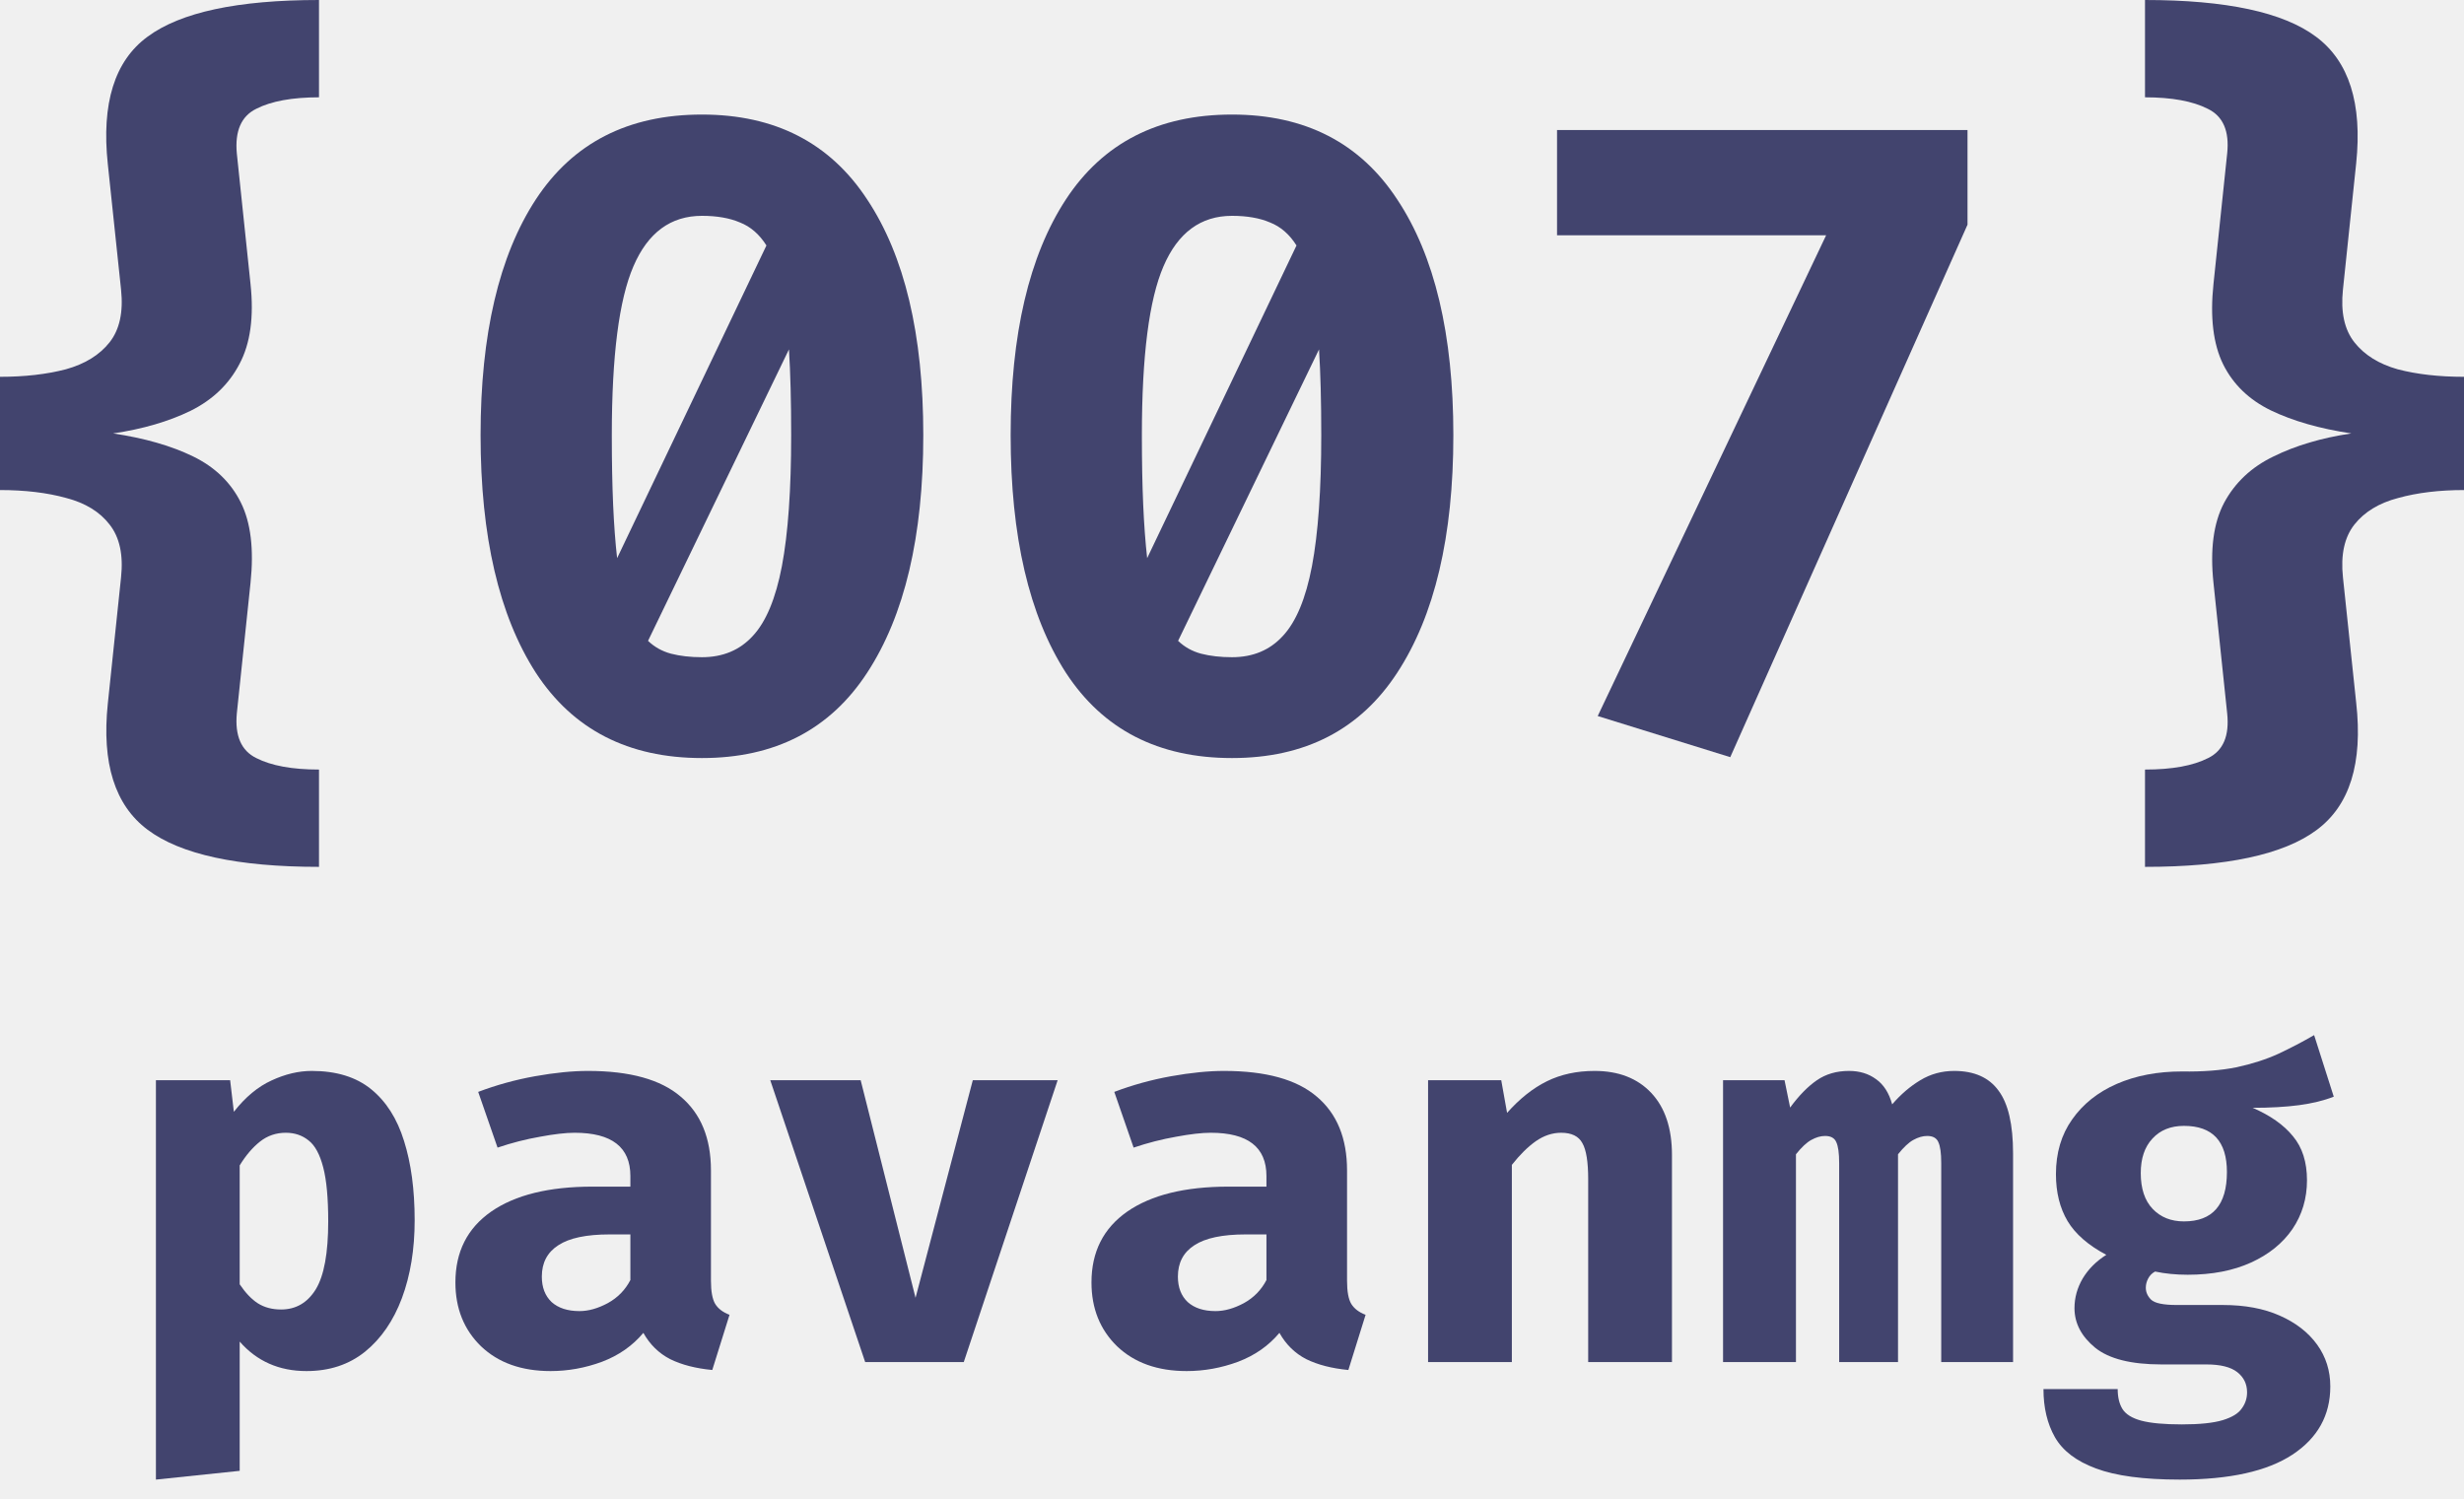
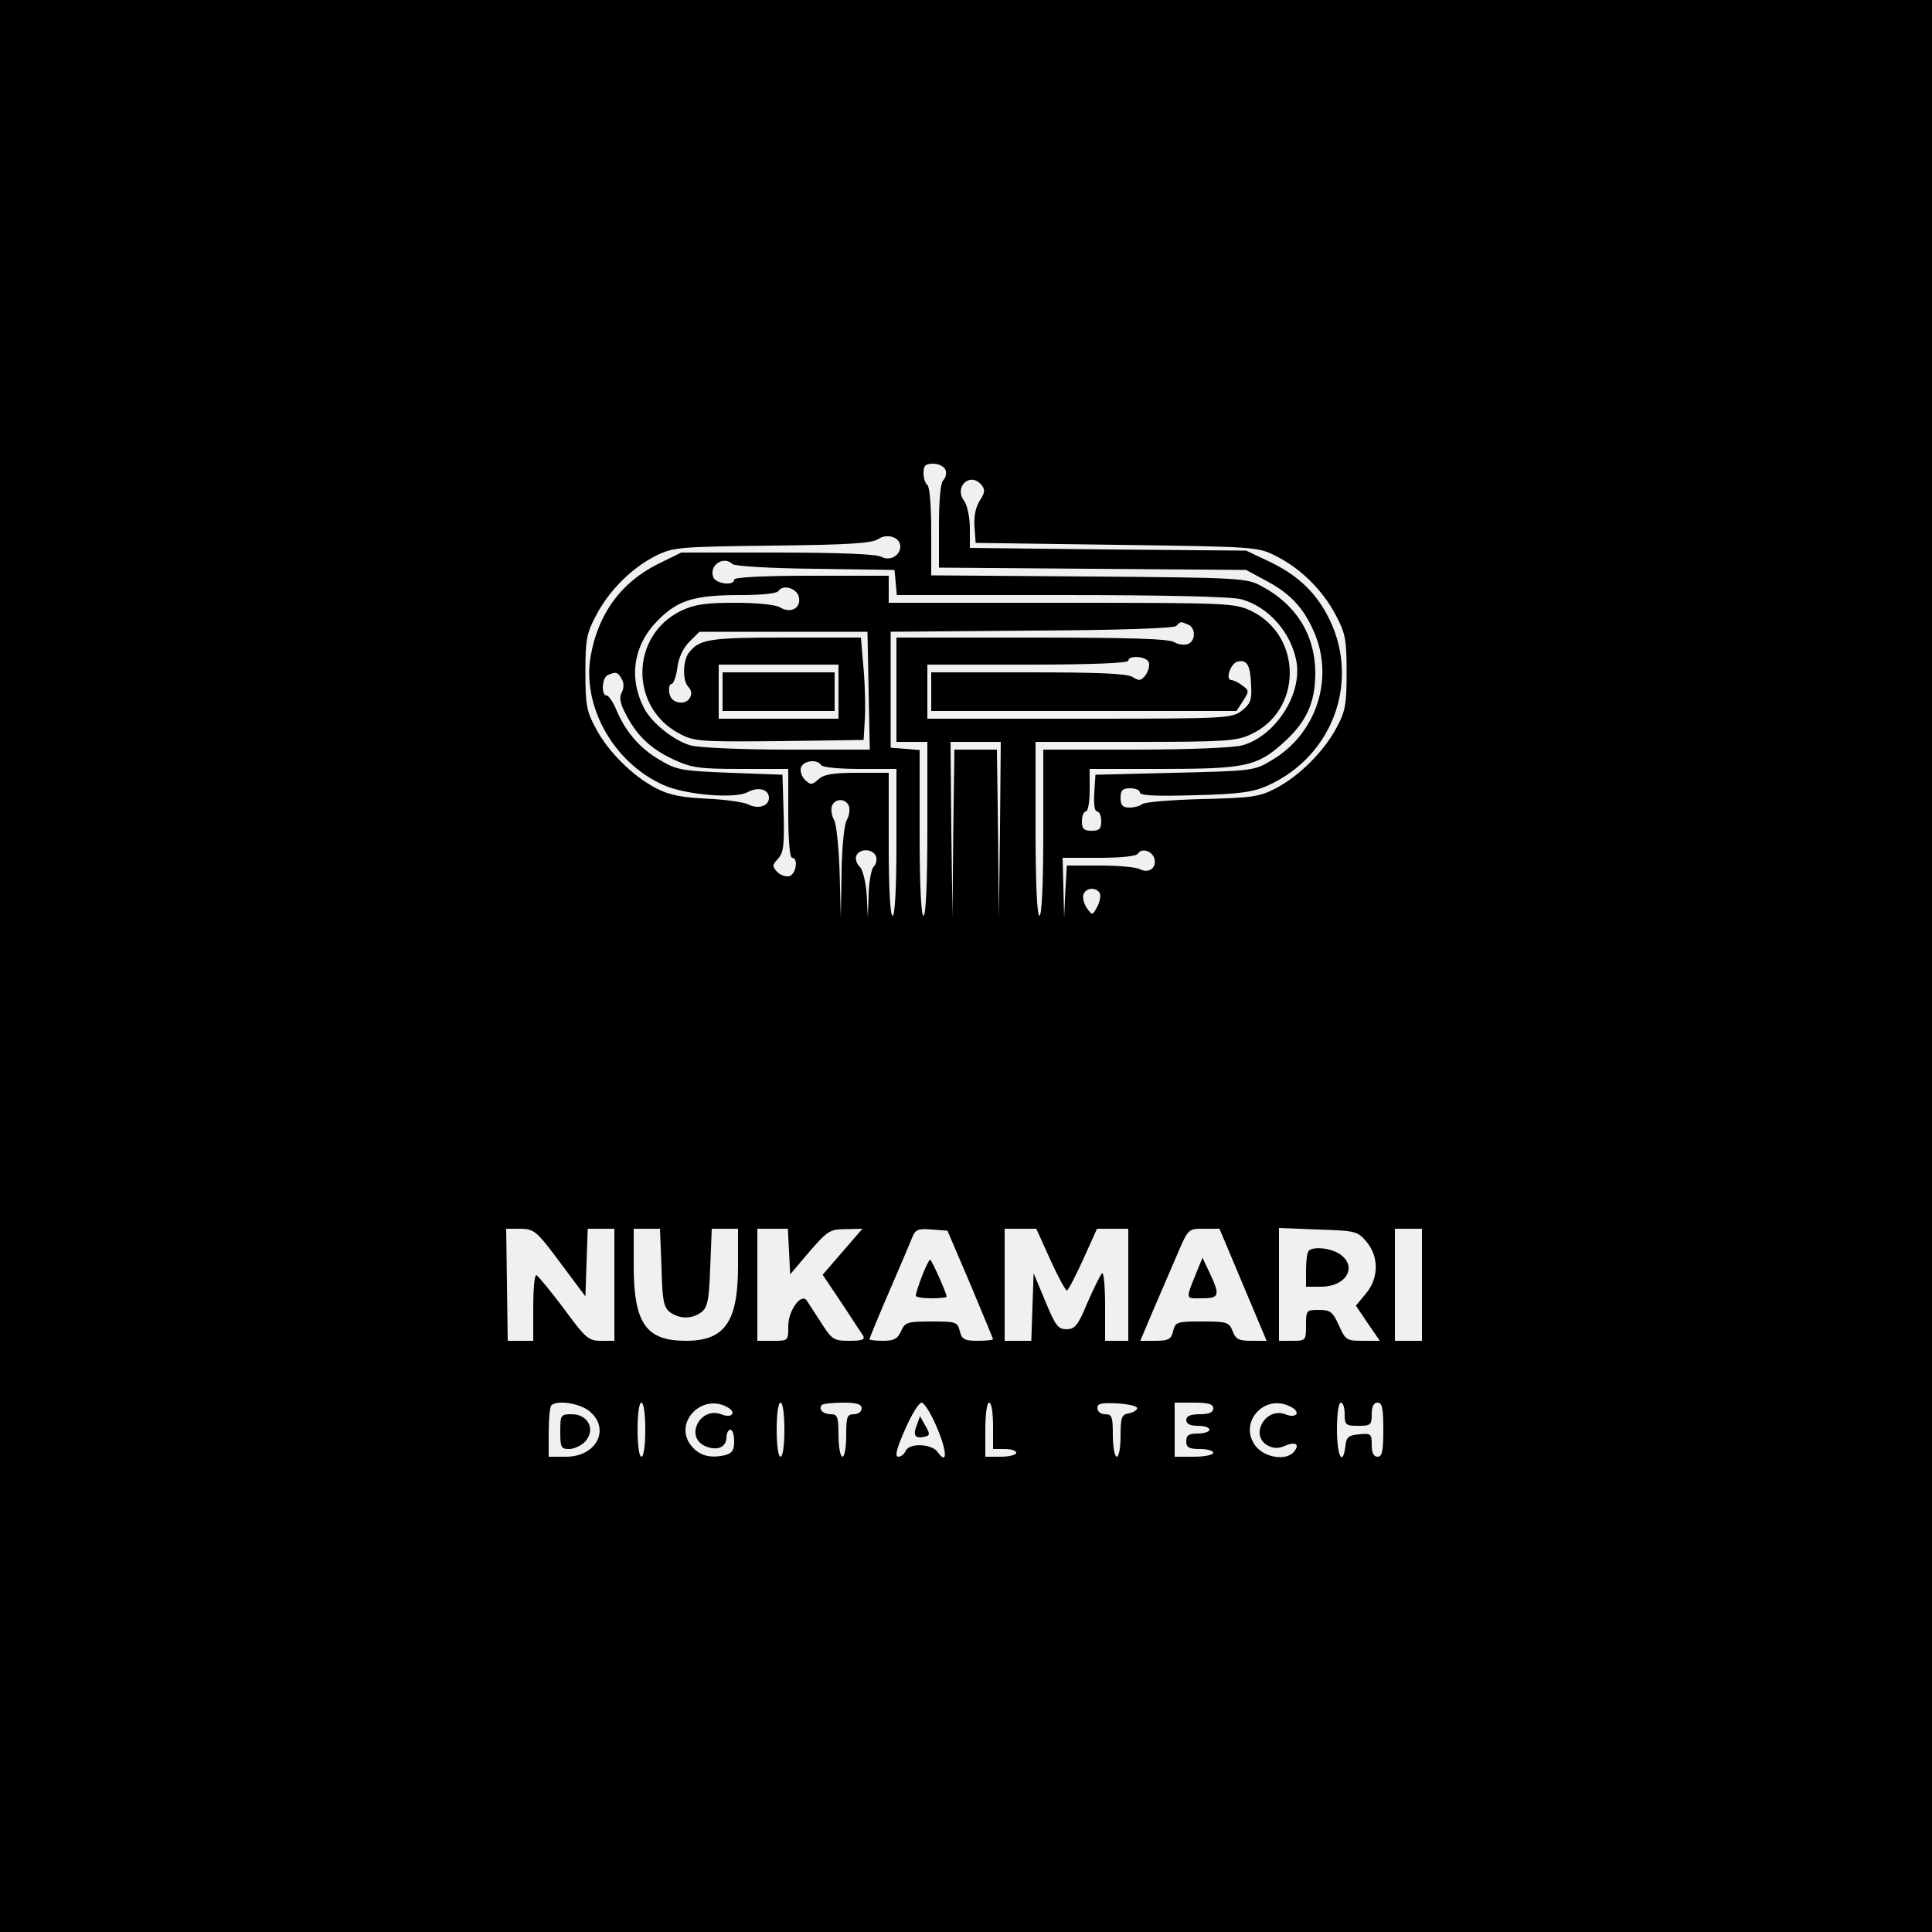
- <svg xmlns="http://www.w3.org/2000/svg" width="97" height="59" viewBox="0 0 97 59" fill="none">
-   <g clip-path="url(#clip0_10_186)">
-     <path d="M12.558 0V3.831C11.503 3.831 10.68 3.982 10.088 4.283C9.497 4.574 9.242 5.16 9.323 6.042L9.862 11.178C10.001 12.479 9.856 13.529 9.427 14.33C9.01 15.131 8.366 15.746 7.497 16.176C6.638 16.594 5.624 16.89 4.453 17.064C5.693 17.25 6.743 17.551 7.601 17.969C8.459 18.387 9.085 18.991 9.479 19.78C9.874 20.57 10.001 21.626 9.862 22.949L9.323 28.086C9.242 28.968 9.497 29.554 10.088 29.844C10.68 30.146 11.503 30.297 12.558 30.297V34.128C9.358 34.128 7.108 33.64 5.809 32.665C4.522 31.702 4 30.047 4.244 27.703L4.766 22.723C4.859 21.841 4.708 21.15 4.314 20.651C3.931 20.152 3.363 19.803 2.609 19.606C1.855 19.397 0.986 19.293 0 19.293V14.835C0.974 14.835 1.838 14.736 2.592 14.539C3.345 14.33 3.919 13.976 4.314 13.477C4.708 12.978 4.859 12.287 4.766 11.405L4.244 6.46C3.989 4.069 4.511 2.397 5.809 1.445C7.108 0.482 9.358 0 12.558 0Z" fill="#42446E" />
-     <path d="M27.633 4.51C30.509 4.51 32.677 5.624 34.138 7.853C35.611 10.07 36.347 13.164 36.347 17.134C36.347 21.115 35.611 24.232 34.138 26.484C32.677 28.724 30.509 29.844 27.633 29.844C24.734 29.844 22.554 28.724 21.093 26.484C19.644 24.232 18.919 21.115 18.919 17.134C18.919 13.164 19.644 10.07 21.093 7.853C22.554 5.624 24.734 4.51 27.633 4.51ZM27.633 8.497C26.404 8.497 25.505 9.159 24.937 10.482C24.369 11.794 24.085 14.011 24.085 17.134C24.085 18.155 24.102 19.066 24.137 19.867C24.172 20.657 24.224 21.359 24.294 21.974L30.172 9.664C29.894 9.223 29.546 8.921 29.129 8.758C28.723 8.584 28.224 8.497 27.633 8.497ZM31.146 17.134C31.146 15.799 31.117 14.673 31.059 13.755L25.511 25.23C25.766 25.474 26.068 25.642 26.415 25.735C26.775 25.828 27.181 25.874 27.633 25.874C28.456 25.874 29.123 25.596 29.633 25.039C30.155 24.482 30.538 23.564 30.781 22.288C31.025 20.999 31.146 19.281 31.146 17.134Z" fill="#42446E" />
-     <path d="M48.5 4.51C51.376 4.51 53.544 5.624 55.005 7.853C56.478 10.07 57.214 13.164 57.214 17.134C57.214 21.115 56.478 24.232 55.005 26.484C53.544 28.724 51.376 29.844 48.5 29.844C45.601 29.844 43.421 28.724 41.96 26.484C40.511 24.232 39.786 21.115 39.786 17.134C39.786 13.164 40.511 10.07 41.96 7.853C43.421 5.624 45.601 4.51 48.5 4.51ZM48.5 8.497C47.271 8.497 46.372 9.159 45.804 10.482C45.236 11.794 44.952 14.011 44.952 17.134C44.952 18.155 44.969 19.066 45.004 19.867C45.039 20.657 45.091 21.359 45.16 21.974L51.039 9.664C50.761 9.223 50.413 8.921 49.996 8.758C49.59 8.584 49.091 8.497 48.5 8.497ZM52.014 17.134C52.014 15.799 51.984 14.673 51.926 13.755L46.378 25.23C46.633 25.474 46.935 25.642 47.282 25.735C47.642 25.828 48.048 25.874 48.5 25.874C49.323 25.874 49.99 25.596 50.5 25.039C51.022 24.482 51.405 23.564 51.648 22.288C51.892 20.999 52.014 19.281 52.014 17.134Z" fill="#42446E" />
-     <path d="M68.115 29.809L62.897 28.19L71.889 9.263H61.296V5.119H77.455V8.845L68.115 29.809Z" fill="#42446E" />
-     <path d="M84.442 0C87.642 0 89.886 0.482 91.173 1.445C92.472 2.409 93 4.069 92.756 6.425L92.234 11.405C92.141 12.287 92.292 12.978 92.686 13.477C93.081 13.976 93.649 14.33 94.391 14.539C95.145 14.736 96.014 14.835 97 14.835V19.293C96.026 19.293 95.162 19.397 94.408 19.606C93.655 19.803 93.081 20.152 92.686 20.651C92.292 21.15 92.141 21.841 92.234 22.723L92.756 27.668C93.023 30.047 92.501 31.719 91.191 32.682C89.892 33.646 87.642 34.128 84.442 34.128V30.297C85.509 30.297 86.338 30.146 86.929 29.844C87.521 29.554 87.77 28.968 87.677 28.086L87.138 22.949C86.999 21.637 87.138 20.587 87.555 19.798C87.984 18.997 88.634 18.387 89.504 17.969C90.373 17.54 91.394 17.238 92.565 17.064C91.324 16.878 90.269 16.576 89.399 16.158C88.541 15.741 87.915 15.137 87.521 14.348C87.126 13.547 86.999 12.49 87.138 11.178L87.677 6.042C87.77 5.16 87.515 4.574 86.912 4.283C86.32 3.982 85.497 3.831 84.442 3.831V0Z" fill="#42446E" />
-     <path d="M12.274 42.162C13.242 42.162 14.021 42.402 14.612 42.883C15.204 43.364 15.635 44.043 15.906 44.92C16.184 45.798 16.324 46.839 16.324 48.044C16.324 49.186 16.157 50.206 15.823 51.105C15.489 51.996 15.005 52.7 14.372 53.215C13.739 53.724 12.97 53.978 12.066 53.978C10.987 53.978 10.111 53.591 9.436 52.818V57.906L6.138 58.251V42.528H9.06L9.206 43.771C9.659 43.193 10.152 42.782 10.688 42.538C11.224 42.288 11.753 42.162 12.274 42.162ZM11.252 44.596C10.869 44.596 10.532 44.711 10.239 44.941C9.947 45.171 9.679 45.484 9.436 45.881V50.562C9.666 50.903 9.906 51.154 10.156 51.314C10.413 51.474 10.716 51.554 11.064 51.554C11.648 51.554 12.104 51.289 12.431 50.76C12.758 50.224 12.921 49.333 12.921 48.086C12.921 47.166 12.855 46.456 12.723 45.955C12.591 45.446 12.4 45.094 12.149 44.899C11.899 44.697 11.6 44.596 11.252 44.596Z" fill="#42446E" />
-     <path d="M27.988 50.426C27.988 50.844 28.044 51.147 28.155 51.335C28.273 51.523 28.461 51.666 28.719 51.763L28.04 53.936C27.386 53.873 26.833 53.731 26.381 53.508C25.936 53.278 25.584 52.933 25.327 52.474C24.903 52.982 24.36 53.361 23.699 53.612C23.038 53.856 22.363 53.978 21.674 53.978C20.533 53.978 19.622 53.654 18.94 53.006C18.265 52.352 17.928 51.512 17.928 50.489C17.928 49.284 18.397 48.354 19.337 47.699C20.283 47.044 21.612 46.717 23.323 46.717H24.816V46.299C24.816 45.164 24.085 44.596 22.624 44.596C22.269 44.596 21.813 44.649 21.257 44.753C20.7 44.85 20.144 44.993 19.587 45.181L18.825 42.987C19.542 42.716 20.286 42.51 21.059 42.371C21.838 42.232 22.534 42.162 23.146 42.162C24.795 42.162 26.012 42.5 26.798 43.175C27.592 43.844 27.988 44.812 27.988 46.08V50.426ZM22.812 51.617C23.167 51.617 23.539 51.512 23.928 51.303C24.318 51.088 24.614 50.785 24.816 50.395V48.598H24.002C23.083 48.598 22.408 48.74 21.977 49.026C21.546 49.304 21.33 49.715 21.33 50.259C21.33 50.684 21.459 51.018 21.716 51.262C21.98 51.498 22.346 51.617 22.812 51.617Z" fill="#42446E" />
-     <path d="M41.636 42.528L37.941 53.623H34.059L30.323 42.528H33.882L36.042 51.094L38.296 42.528H41.636Z" fill="#42446E" />
-     <path d="M53.029 50.426C53.029 50.844 53.084 51.147 53.196 51.335C53.314 51.523 53.502 51.666 53.759 51.763L53.081 53.936C52.427 53.873 51.874 53.731 51.421 53.508C50.976 53.278 50.625 52.933 50.367 52.474C49.943 52.982 49.4 53.361 48.739 53.612C48.078 53.856 47.404 53.978 46.715 53.978C45.574 53.978 44.662 53.654 43.98 53.006C43.306 52.352 42.968 51.512 42.968 50.489C42.968 49.284 43.438 48.354 44.377 47.699C45.323 47.044 46.652 46.717 48.364 46.717H49.856V46.299C49.856 45.164 49.126 44.596 47.664 44.596C47.31 44.596 46.854 44.649 46.297 44.753C45.741 44.85 45.184 44.993 44.627 45.181L43.866 42.987C44.582 42.716 45.327 42.51 46.099 42.371C46.878 42.232 47.574 42.162 48.186 42.162C49.835 42.162 51.053 42.5 51.839 43.175C52.632 43.844 53.029 44.812 53.029 46.08V50.426ZM47.852 51.617C48.207 51.617 48.579 51.512 48.969 51.303C49.358 51.088 49.654 50.785 49.856 50.395V48.598H49.042C48.124 48.598 47.449 48.74 47.017 49.026C46.586 49.304 46.37 49.715 46.37 50.259C46.37 50.684 46.499 51.018 46.757 51.262C47.021 51.498 47.386 51.617 47.852 51.617Z" fill="#42446E" />
-     <path d="M56.219 53.623V42.528H59.099L59.329 43.813C59.823 43.256 60.345 42.841 60.894 42.57C61.444 42.298 62.07 42.162 62.773 42.162C63.719 42.162 64.463 42.451 65.006 43.029C65.549 43.607 65.82 44.422 65.82 45.474V53.623H62.522V46.425C62.522 45.742 62.446 45.269 62.293 45.004C62.147 44.732 61.868 44.596 61.458 44.596C61.11 44.596 60.776 44.708 60.456 44.931C60.143 45.154 59.83 45.463 59.517 45.86V53.623H56.219Z" fill="#42446E" />
-     <path d="M76.931 42.162C77.718 42.162 78.299 42.42 78.674 42.935C79.057 43.444 79.248 44.269 79.248 45.411V53.623H76.42V45.787C76.42 45.397 76.382 45.122 76.305 44.962C76.236 44.802 76.09 44.722 75.867 44.722C75.693 44.722 75.512 44.774 75.324 44.878C75.143 44.976 74.942 45.164 74.719 45.443V53.623H72.402V45.787C72.402 45.397 72.364 45.122 72.287 44.962C72.218 44.802 72.072 44.722 71.849 44.722C71.675 44.722 71.494 44.774 71.306 44.878C71.125 44.976 70.924 45.164 70.701 45.443V53.623H67.831V42.528H70.252L70.472 43.604C70.819 43.13 71.171 42.772 71.525 42.528C71.88 42.284 72.301 42.162 72.788 42.162C73.206 42.162 73.561 42.27 73.853 42.486C74.152 42.695 74.364 43.026 74.489 43.478C74.823 43.088 75.192 42.772 75.596 42.528C75.999 42.284 76.444 42.162 76.931 42.162Z" fill="#42446E" />
-     <path d="M91.1 40.752L91.873 43.175C91.483 43.329 91.027 43.44 90.506 43.51C89.984 43.579 89.375 43.614 88.679 43.614C89.375 43.914 89.904 44.286 90.266 44.732C90.634 45.171 90.819 45.749 90.819 46.466C90.819 47.184 90.627 47.825 90.245 48.389C89.862 48.946 89.32 49.385 88.617 49.705C87.914 50.025 87.083 50.186 86.123 50.186C85.663 50.186 85.235 50.144 84.839 50.06C84.721 50.123 84.63 50.213 84.568 50.332C84.505 50.45 84.474 50.572 84.474 50.697C84.474 50.872 84.543 51.028 84.682 51.167C84.829 51.307 85.166 51.377 85.695 51.377H87.51C88.373 51.377 89.118 51.516 89.744 51.794C90.377 52.073 90.867 52.453 91.215 52.933C91.563 53.414 91.737 53.964 91.737 54.584C91.737 55.719 91.24 56.614 90.245 57.269C89.25 57.923 87.771 58.251 85.809 58.251C84.39 58.251 83.291 58.105 82.512 57.812C81.739 57.526 81.2 57.116 80.894 56.579C80.595 56.05 80.445 55.42 80.445 54.688H83.367C83.367 55.009 83.43 55.27 83.555 55.472C83.687 55.681 83.934 55.834 84.296 55.931C84.665 56.029 85.197 56.078 85.893 56.078C86.596 56.078 87.131 56.022 87.5 55.911C87.869 55.799 88.119 55.646 88.251 55.451C88.391 55.263 88.46 55.05 88.46 54.814C88.46 54.486 88.331 54.222 88.074 54.02C87.817 53.818 87.41 53.717 86.853 53.717H85.089C83.893 53.717 83.023 53.497 82.48 53.059C81.938 52.613 81.666 52.094 81.666 51.502C81.666 51.091 81.774 50.701 81.99 50.332C82.212 49.963 82.522 49.653 82.919 49.402C82.209 49.026 81.701 48.584 81.395 48.075C81.089 47.56 80.936 46.943 80.936 46.226C80.936 45.39 81.148 44.673 81.572 44.074C81.997 43.468 82.581 43.001 83.326 42.674C84.077 42.347 84.933 42.183 85.893 42.183C86.721 42.197 87.441 42.141 88.053 42.016C88.665 41.883 89.215 41.706 89.702 41.483C90.189 41.253 90.655 41.009 91.1 40.752ZM85.976 44.325C85.455 44.325 85.041 44.492 84.734 44.826C84.428 45.154 84.275 45.606 84.275 46.184C84.275 46.797 84.432 47.267 84.745 47.595C85.058 47.922 85.469 48.086 85.976 48.086C87.103 48.086 87.667 47.438 87.667 46.142C87.667 44.931 87.103 44.325 85.976 44.325Z" fill="#42446E" />
+ <svg xmlns="http://www.w3.org/2000/svg" version="1.0" width="500pt" height="500pt" viewBox="0 0 500 500" preserveAspectRatio="xMidYMid meet">
+   <g transform="translate(0,500) scale(0.1,-0.1)" fill="#000000" stroke="none">
+     <path d="M0 2500 l0 -2500 2500 0 2500 0 0 2500 0 2500 -2500 0 -2500 0 0 -2500z m2447 1284 c3 -8 1 -20 -6 -27 -7 -7 -11 -52 -11 -118 l0 -108 398 -3 397 -3 50 -27 c63 -33 98 -70 125 -132 54 -121 7 -265 -108 -333 -46 -28 -50 -28 -252 -33 l-205 -5 -3 -47 c-2 -29 1 -48 7 -48 6 0 11 -11 11 -25 0 -20 -5 -25 -25 -25 -20 0 -25 5 -25 25 0 14 5 25 10 25 6 0 10 25 10 55 l0 55 186 0 c214 0 246 7 310 63 65 57 88 107 88 187 -1 97 -49 175 -139 223 -39 21 -52 22 -447 25 l-408 3 0 114 c0 65 -4 116 -10 120 -5 3 -10 17 -10 31 0 19 5 24 25 24 14 0 28 -7 32 -16z m93 -39 c10 -12 9 -20 -4 -40 -11 -17 -16 -41 -14 -68 l3 -42 365 -5 c358 -5 366 -5 412 -29 63 -31 121 -88 155 -153 25 -47 28 -63 28 -148 0 -84 -3 -101 -27 -145 -32 -60 -97 -125 -158 -156 -40 -21 -62 -24 -190 -27 -80 -2 -149 -8 -154 -13 -6 -5 -20 -9 -33 -9 -18 0 -23 6 -23 25 0 20 5 25 25 25 14 0 25 -5 25 -11 0 -8 42 -10 143 -7 116 3 150 8 188 25 173 78 242 279 153 443 -34 63 -81 105 -154 139 l-55 26 -357 3 -358 4 0 51 c0 29 -7 60 -15 71 -27 36 16 76 45 41z m-210 -159 c0 -24 -27 -39 -49 -27 -12 7 -111 11 -269 11 l-249 0 -61 -30 c-95 -48 -153 -127 -173 -236 -24 -131 59 -279 189 -336 56 -25 184 -36 217 -18 28 15 55 7 55 -15 0 -21 -27 -30 -53 -17 -12 6 -60 13 -107 15 -63 3 -97 9 -130 26 -61 31 -126 95 -158 156 -24 44 -27 61 -27 145 0 85 3 101 28 148 34 65 93 123 155 154 45 22 59 23 301 26 198 2 258 6 274 17 23 16 57 4 57 -19z m-434 -46 c5 -5 98 -11 214 -12 l205 -3 3 -32 3 -33 427 0 c267 0 441 -4 465 -11 69 -19 128 -85 142 -160 16 -85 -54 -194 -140 -218 -24 -6 -134 -11 -277 -11 l-238 0 0 -215 c0 -137 -4 -215 -10 -215 -6 0 -10 82 -10 225 l0 225 258 0 c229 0 262 2 298 19 135 61 136 255 2 320 -43 20 -56 21 -491 21 l-447 0 0 35 0 35 -200 0 c-127 0 -200 -4 -200 -10 0 -17 -47 -11 -54 6 -12 31 27 57 50 34z m172 -88 c4 -27 -23 -40 -49 -24 -11 7 -60 12 -116 12 -78 0 -105 -4 -141 -21 -132 -65 -133 -252 -1 -319 36 -19 56 -20 256 -18 l218 3 3 50 c2 28 1 87 -3 133 l-7 82 -195 0 c-196 0 -223 -4 -250 -39 -16 -20 -17 -73 -2 -88 18 -18 2 -45 -23 -41 -15 2 -24 11 -26 26 -2 12 1 22 6 22 5 0 12 19 15 42 3 26 15 51 31 67 l26 26 218 0 217 0 3 -152 3 -153 -213 0 c-118 0 -230 5 -251 11 -43 12 -102 59 -121 98 -40 79 -26 164 38 227 51 51 93 64 213 64 54 0 95 4 98 11 12 18 50 6 53 -19z m1006 -68 c21 -8 21 -43 0 -51 -9 -3 -25 -1 -35 5 -13 9 -121 12 -369 12 l-350 0 0 -135 0 -135 40 0 40 0 0 -225 c0 -143 -4 -225 -10 -225 -6 0 -10 78 -10 214 l0 215 -37 3 -38 3 0 150 0 150 365 3 c223 1 368 6 374 12 12 12 10 12 30 4z m-101 -98 c3 -8 -1 -22 -8 -33 -12 -15 -17 -16 -34 -5 -15 9 -88 12 -271 12 l-250 0 0 -50 0 -50 395 0 395 0 17 26 c16 25 16 27 -2 40 -10 8 -23 14 -28 14 -17 0 -2 45 17 48 24 5 32 -10 34 -63 2 -36 -2 -47 -24 -64 -26 -20 -37 -21 -420 -21 l-394 0 0 70 0 70 260 0 c167 0 260 4 260 10 0 15 47 12 53 -4z m-803 -76 l0 -70 -155 0 -155 0 0 70 0 70 155 0 155 0 0 -70z m-561 33 c6 -11 6 -24 0 -35 -7 -13 -4 -29 10 -55 28 -56 65 -91 123 -118 47 -22 67 -25 176 -25 l122 0 0 -115 c0 -70 4 -115 10 -115 16 0 11 -40 -6 -47 -8 -3 -23 1 -32 10 -14 15 -14 18 2 35 14 16 16 36 14 118 l-3 99 -135 5 c-125 5 -139 7 -182 33 -52 30 -89 73 -113 130 -8 20 -20 37 -25 37 -15 0 -12 47 3 53 21 9 26 8 36 -10z m979 -390 l-3 -228 -2 218 -3 217 -55 0 -55 0 -3 -217 -2 -218 -3 228 -2 227 65 0 65 0 -2 -227z m-463 167 c3 -6 48 -10 101 -10 l94 0 0 -190 c0 -120 -4 -190 -10 -190 -6 0 -10 68 -10 185 l0 185 -82 0 c-62 0 -86 -4 -100 -17 -17 -15 -20 -15 -35 -1 -9 9 -13 24 -10 32 7 18 42 22 52 6z m72 -106 c3 -9 1 -25 -5 -35 -7 -11 -13 -68 -14 -136 l-2 -118 -3 115 c-2 63 -8 125 -14 137 -7 12 -9 29 -6 37 8 21 36 20 44 0z m70 -130 c3 -8 1 -20 -6 -27 -6 -6 -12 -38 -13 -71 l-2 -61 -3 59 c-2 32 -10 65 -18 73 -8 7 -12 20 -9 28 8 20 43 19 51 -1z m721 -8 c5 -24 -17 -37 -39 -25 -10 5 -56 9 -103 9 l-85 0 -4 -67 -3 -68 -2 78 -2 77 94 0 c56 0 98 4 101 11 10 16 39 6 43 -15z m-142 -87 c3 -6 1 -22 -6 -35 -13 -24 -13 -24 -28 -3 -7 11 -11 26 -8 34 6 18 32 20 42 4z m-1396 -957 l65 -87 3 88 3 87 34 0 35 0 0 -145 0 -145 -35 0 c-32 0 -40 7 -97 85 -35 46 -66 84 -70 85 -5 0 -8 -38 -8 -85 l0 -85 -33 0 -33 0 -2 145 -2 145 38 0 c35 -1 41 -6 102 -88z m262 -13 c2 -86 6 -103 22 -115 25 -18 57 -18 81 0 16 12 20 30 23 115 l4 101 34 0 34 0 0 -96 c0 -145 -34 -194 -135 -194 -103 0 -135 45 -135 195 l0 95 34 0 34 0 4 -101z m330 42 l3 -59 50 59 c46 53 53 58 93 58 l44 1 -52 -60 -51 -59 49 -73 c26 -40 52 -79 56 -85 5 -10 -4 -13 -36 -13 -40 0 -45 3 -73 47 -16 25 -33 51 -37 57 -14 21 -48 -25 -48 -66 0 -38 0 -38 -40 -38 l-40 0 0 145 0 145 40 0 39 0 3 -59z m469 -84 c32 -77 59 -141 59 -143 0 -2 -18 -4 -40 -4 -34 0 -41 4 -46 25 -6 24 -10 25 -73 25 -63 0 -69 -2 -79 -25 -9 -20 -19 -25 -47 -25 -19 0 -35 2 -35 4 0 2 23 58 51 123 28 65 55 128 60 141 8 20 15 23 50 20 l41 -3 59 -138z m207 63 c20 -44 40 -80 43 -80 3 0 22 36 42 80 l36 80 41 0 40 0 0 -145 0 -145 -30 0 -30 0 0 92 c0 51 -4 88 -8 83 -5 -6 -22 -40 -38 -77 -24 -58 -32 -68 -54 -68 -22 0 -29 10 -55 73 l-30 72 -3 -87 -3 -88 -34 0 -35 0 0 145 0 145 41 0 41 0 36 -80z m499 -65 l61 -145 -39 0 c-33 0 -41 4 -49 25 -9 23 -14 25 -79 25 -65 0 -69 -1 -75 -25 -5 -21 -12 -25 -46 -25 l-39 0 33 78 c18 42 46 107 62 144 29 68 29 68 69 68 l41 0 61 -145z m319 112 c33 -39 33 -95 -2 -136 l-25 -30 31 -46 31 -45 -44 0 c-42 0 -45 2 -62 40 -16 35 -22 40 -52 40 -32 0 -33 -1 -33 -40 0 -39 -1 -40 -35 -40 l-35 0 0 146 0 146 101 -4 c96 -3 102 -4 125 -31z m144 -112 l0 -145 -35 0 -35 0 0 145 0 145 35 0 35 0 0 -145z m-2156 -326 c57 -45 21 -119 -59 -119 l-45 0 0 63 c0 35 3 67 7 70 14 14 71 6 97 -14z m146 -49 c0 -40 -4 -70 -10 -70 -6 0 -10 30 -10 70 0 40 4 70 10 70 6 0 10 -30 10 -70z m211 59 c27 -14 14 -31 -15 -19 -54 20 -94 -58 -42 -82 31 -14 56 -4 56 22 0 11 5 20 10 20 6 0 10 -13 10 -30 0 -23 -5 -31 -24 -36 -39 -9 -68 -1 -89 27 -43 58 29 133 94 98z m149 -59 c0 -40 -4 -70 -10 -70 -6 0 -10 30 -10 70 0 40 4 70 10 70 6 0 10 -30 10 -70z m200 55 c0 -8 -9 -15 -20 -15 -18 0 -20 -7 -20 -55 0 -30 -4 -55 -10 -55 -5 0 -10 25 -10 55 0 48 -3 55 -19 55 -21 0 -34 13 -24 24 3 3 28 6 55 6 36 0 48 -4 48 -15z m195 -50 c27 -63 27 -99 1 -62 -16 21 -74 23 -82 2 -4 -8 -12 -15 -19 -15 -10 0 -5 20 17 70 17 39 36 70 43 70 7 0 25 -29 40 -65z m145 5 l0 -60 30 0 c17 0 30 -4 30 -10 0 -5 -18 -10 -40 -10 l-40 0 0 70 c0 40 4 70 10 70 6 0 10 -27 10 -60z m373 45 c-1 -5 -11 -11 -23 -13 -17 -3 -20 -11 -20 -58 0 -30 -4 -54 -10 -54 -5 0 -10 25 -10 55 0 48 -2 55 -20 55 -11 0 -20 7 -20 16 0 12 10 14 53 12 28 -2 51 -7 50 -13z m197 0 c0 -10 -11 -15 -35 -15 -24 0 -35 -5 -35 -15 0 -10 10 -15 30 -15 17 0 30 -4 30 -10 0 -5 -13 -10 -30 -10 -23 0 -30 -4 -30 -20 0 -16 7 -20 35 -20 19 0 35 -4 35 -10 0 -5 -22 -10 -50 -10 l-50 0 0 70 0 70 50 0 c38 0 50 -4 50 -15z m201 4 c27 -14 14 -31 -15 -19 -51 19 -93 -55 -45 -81 15 -8 28 -8 44 -1 27 12 40 5 24 -15 -20 -24 -75 -16 -99 14 -47 60 22 139 91 102z m139 -19 c0 -28 3 -30 35 -30 32 0 35 2 35 30 0 20 5 30 15 30 12 0 15 -14 15 -70 0 -56 -3 -70 -15 -70 -10 0 -15 10 -15 31 0 28 -2 30 -32 27 -28 -2 -34 -8 -36 -30 -7 -56 -22 -26 -22 42 0 40 4 70 10 70 6 0 10 -13 10 -30z" />
+     <path d="M1870 3210 l0 -50 145 0 145 0 0 50 0 50 -145 0 -145 0 0 -50z" />
+     <path d="M2386 1697 c-9 -23 -16 -46 -16 -50 0 -4 18 -7 40 -7 22 0 40 2 40 4 0 9 -39 96 -43 96 -2 0 -12 -19 -21 -43z" />
+     <path d="M3101 1718 c-34 -84 -35 -78 9 -78 46 0 48 7 21 65 l-19 40 -11 -27z" />
+     <path d="M3387 1763 c-4 -3 -7 -26 -7 -50 l0 -43 39 0 c65 0 95 52 49 84 -23 16 -69 21 -81 9z" />
+     <path d="M1450 1295 c0 -41 2 -45 23 -45 13 0 32 9 42 20 27 30 7 70 -35 70 -29 0 -30 -2 -30 -45z" />
+     <path d="M2372 1310 c-10 -26 -3 -34 22 -28 13 3 13 7 1 28 l-14 25 -9 -25z" />
  </g>
-   <defs>
-     <clipPath id="clip0_10_186">
-       <rect width="97" height="59" fill="white" />
-     </clipPath>
-   </defs>
</svg>
